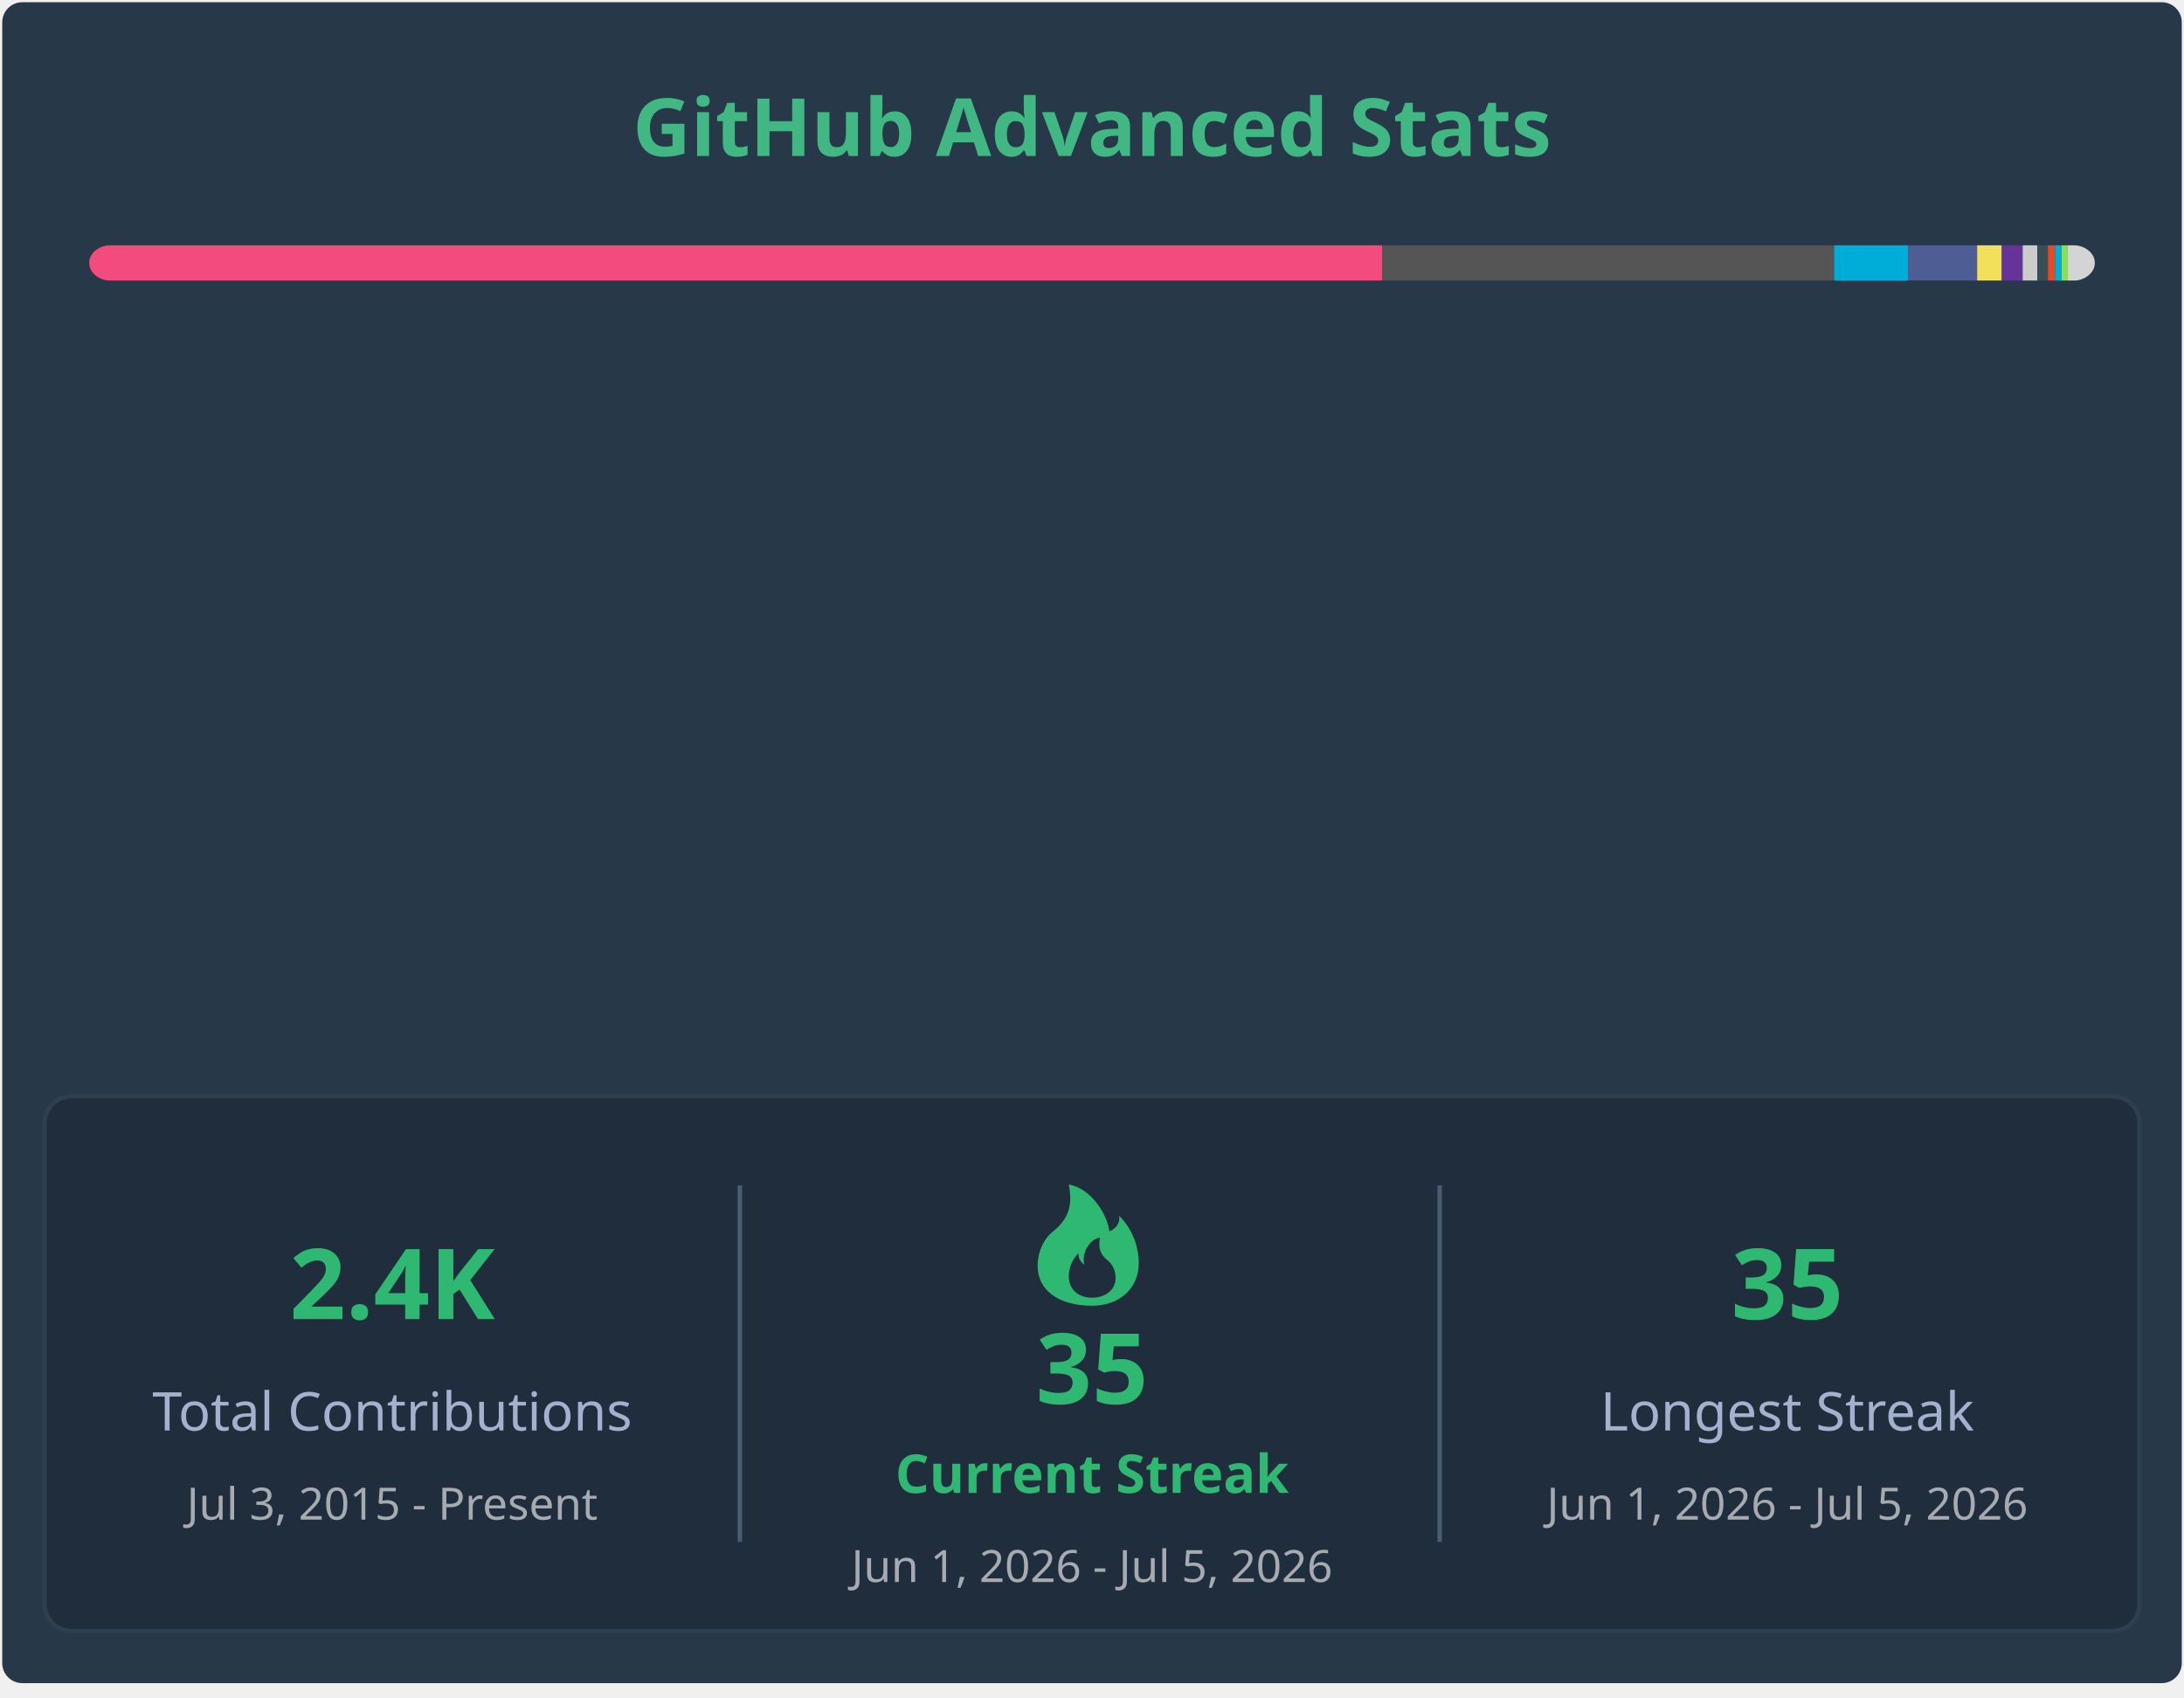
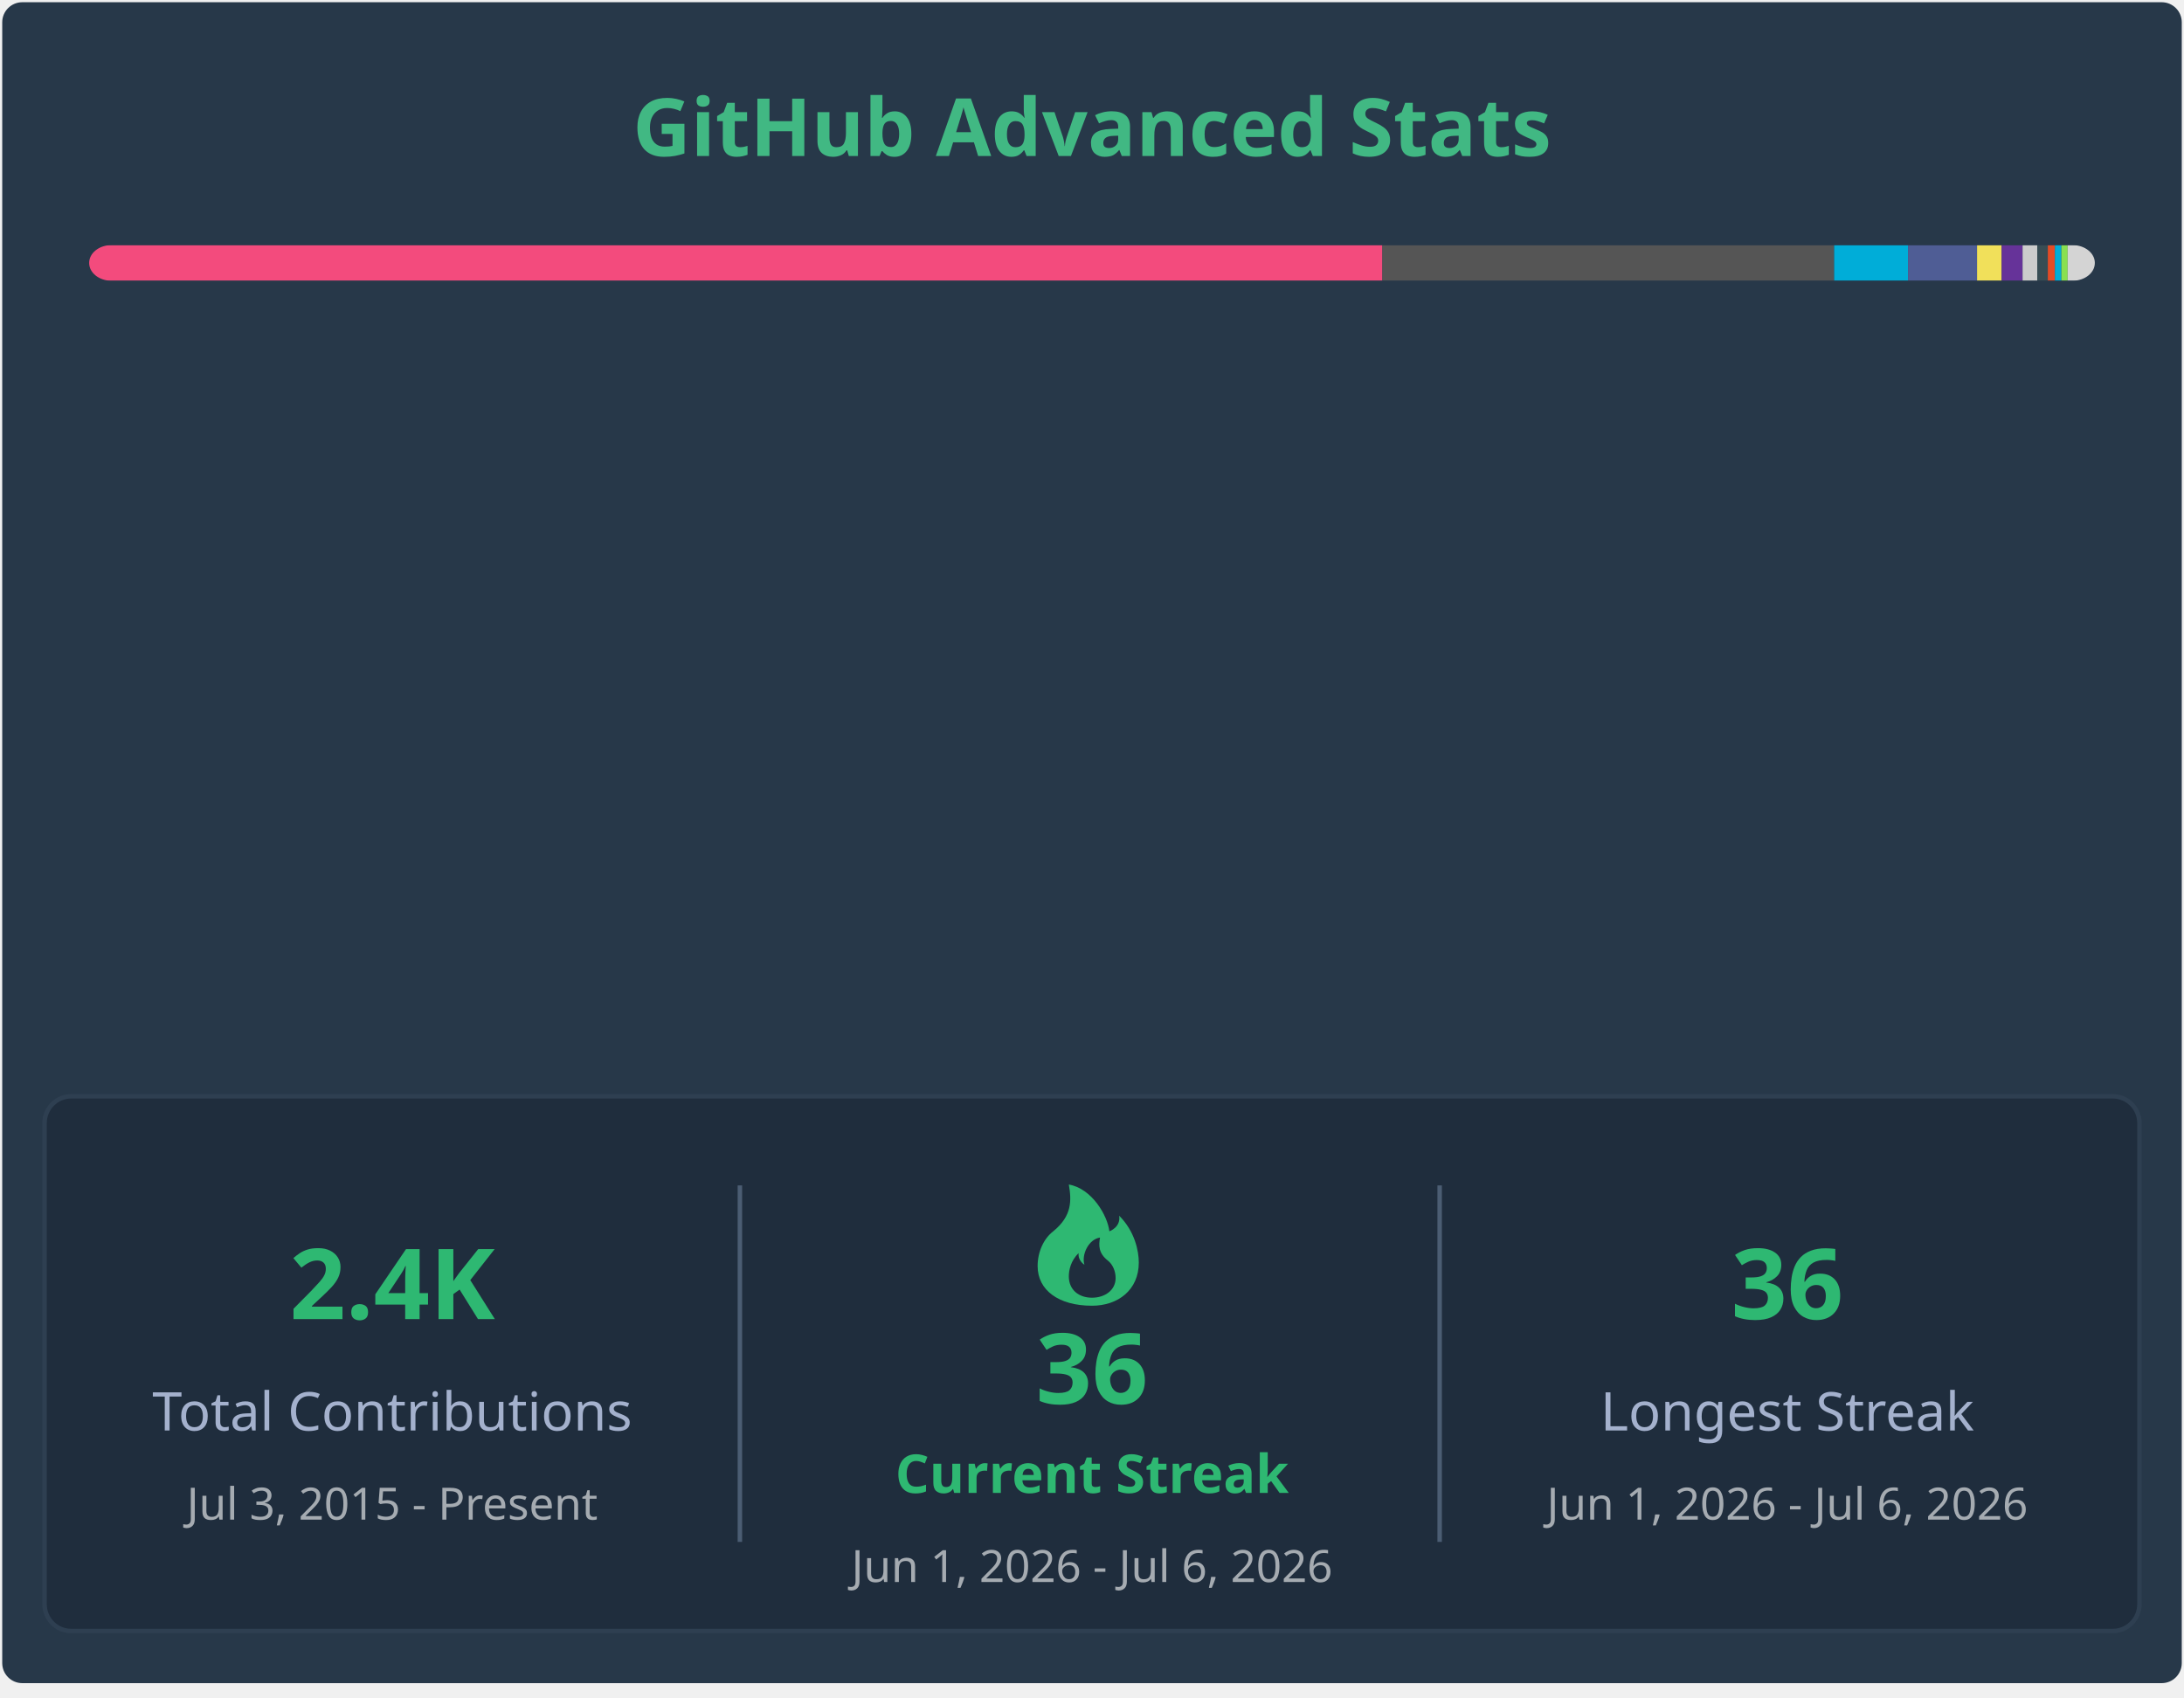
<svg xmlns="http://www.w3.org/2000/svg" width="490" height="381" viewBox="0 0 490 381" fill="none" role="img" aria-labelledby="descId">
  <style>
        .header {
            font: 600 18px 'Segoe UI', Ubuntu, Sans-Serif;
            fill: #41b883;
            animation: fadeInAnimation 0.8s ease-in-out forwards;
        }
        .stat-label {
            font: 600 12px 'Segoe UI', Ubuntu, Sans-Serif;
            fill: #fffefe;
        }
        .stat-value {
            font: 700 12px 'Segoe UI', Ubuntu, Sans-Serif;
            fill: #41b883;
        }
        .lang-name {
            font: 400 11px "Segoe UI", Ubuntu, Sans-Serif;
            fill: #fffefe;
        }
        .stagger {
            opacity: 0;
            animation: fadeInAnimation 0.3s ease-in-out forwards;
        }
        @keyframes fadeInAnimation {
            from { opacity: 0; }
            to { opacity: 1; }
        }
    </style>
  <rect x="0.5" y="0.5" rx="4.5" height="99%" stroke="#e4e2e2" width="489" fill="#273849" stroke-opacity="0" />
  <g transform="translate(245, 35)">
    <text x="0" y="0" class="header" text-anchor="middle">GitHub Advanced Stats</text>
  </g>
  <g transform="translate(20, 55)">
    <mask id="rect-mask">
      <rect x="0" y="0" width="450" height="8" fill="white" rx="5" />
    </mask>
    <rect mask="url(#rect-mask)" x="0" y="0" width="290.149" height="8" fill="#f34b7d" />
    <rect mask="url(#rect-mask)" x="290.149" y="0" width="101.359" height="8" fill="#555555" />
    <rect mask="url(#rect-mask)" x="391.508" y="0" width="16.569" height="8" fill="#00ADD8" />
-     <rect mask="url(#rect-mask)" x="408.077" y="0" width="15.516" height="8" fill="#4F5D95" />
-     <rect mask="url(#rect-mask)" x="423.593" y="0" width="5.522" height="8" fill="#f1e05a" />
-     <rect mask="url(#rect-mask)" x="429.115" y="0" width="4.696" height="8" fill="#663399" />
-     <rect mask="url(#rect-mask)" x="433.811" y="0" width="3.286" height="8" fill="#cccccc" />
-     <rect mask="url(#rect-mask)" x="437.097" y="0" width="2.369" height="8" fill="#384d54" />
-     <rect mask="url(#rect-mask)" x="439.466" y="0" width="1.596" height="8" fill="#e34c26" />
-     <rect mask="url(#rect-mask)" x="441.062" y="0" width="1.452" height="8" fill="#00ADD8" />
-     <rect mask="url(#rect-mask)" x="442.514" y="0" width="1.403" height="8" fill="#89e051" />
-     <rect mask="url(#rect-mask)" x="443.917" y="0" width="6.083" height="8" fill="#d4d4d4" />
+     <rect mask="url(#rect-mask)" x="408.077" y="0" width="15.494" height="8" fill="#4F5D95" />
+     <rect mask="url(#rect-mask)" x="423.571" y="0" width="5.522" height="8" fill="#f1e05a" />
+     <rect mask="url(#rect-mask)" x="429.094" y="0" width="4.696" height="8" fill="#663399" />
+     <rect mask="url(#rect-mask)" x="433.79" y="0" width="3.286" height="8" fill="#cccccc" />
+     <rect mask="url(#rect-mask)" x="437.075" y="0" width="2.369" height="8" fill="#384d54" />
+     <rect mask="url(#rect-mask)" x="439.445" y="0" width="1.596" height="8" fill="#e34c26" />
+     <rect mask="url(#rect-mask)" x="441.04" y="0" width="1.452" height="8" fill="#00ADD8" />
+     <rect mask="url(#rect-mask)" x="442.492" y="0" width="1.403" height="8" fill="#89e051" />
+     <rect mask="url(#rect-mask)" x="443.895" y="0" width="6.105" height="8" fill="#d4d4d4" />
    <g transform="translate(5, 25)">
      <g transform="translate(0, 0)">
        <g transform="translate(0, 0)">
          <g transform="translate(0, 0)" class="stagger" style="animation-delay: 450ms">
            <circle cx="5" cy="6" r="5" fill="#f34b7d" />
            <text x="15" y="10" class="lang-name">C++ 64.48%</text>
          </g>
          <g transform="translate(0, 25)" class="stagger" style="animation-delay: 550ms">
            <circle cx="5" cy="6" r="5" fill="#555555" />
            <text x="15" y="10" class="lang-name">C 22.52%</text>
          </g>
          <g transform="translate(0, 50)" class="stagger" style="animation-delay: 650ms">
            <circle cx="5" cy="6" r="5" fill="#00ADD8" />
            <text x="15" y="10" class="lang-name">Go 3.68%</text>
          </g>
          <g transform="translate(0, 75)" class="stagger" style="animation-delay: 750ms">
            <circle cx="5" cy="6" r="5" fill="#4F5D95" />
-             <text x="15" y="10" class="lang-name">PHP 3.45%</text>
+             <text x="15" y="10" class="lang-name">PHP 3.44%</text>
          </g>
          <g transform="translate(0, 100)" class="stagger" style="animation-delay: 850ms">
            <circle cx="5" cy="6" r="5" fill="#f1e05a" />
            <text x="15" y="10" class="lang-name">JavaScript 1.23%</text>
          </g>
          <g transform="translate(0, 125)" class="stagger" style="animation-delay: 950ms">
            <circle cx="5" cy="6" r="5" fill="#663399" />
            <text x="15" y="10" class="lang-name">CSS 1.04%</text>
          </g>
        </g>
        <g transform="translate(130, 0)">
          <g transform="translate(0, 0)" class="stagger" style="animation-delay: 450ms">
            <circle cx="5" cy="6" r="5" fill="#cccccc" />
            <text x="15" y="10" class="lang-name">Gettext Catalog 0.73%</text>
          </g>
          <g transform="translate(0, 25)" class="stagger" style="animation-delay: 550ms">
            <circle cx="5" cy="6" r="5" fill="#384d54" />
            <text x="15" y="10" class="lang-name">Dockerfile 0.53%</text>
          </g>
          <g transform="translate(0, 50)" class="stagger" style="animation-delay: 650ms">
            <circle cx="5" cy="6" r="5" fill="#e34c26" />
            <text x="15" y="10" class="lang-name">HTML 0.35%</text>
          </g>
          <g transform="translate(0, 75)" class="stagger" style="animation-delay: 750ms">
            <circle cx="5" cy="6" r="5" fill="#00ADD8" />
            <text x="15" y="10" class="lang-name">Go Template 0.32%</text>
          </g>
          <g transform="translate(0, 100)" class="stagger" style="animation-delay: 850ms">
            <circle cx="5" cy="6" r="5" fill="#89e051" />
            <text x="15" y="10" class="lang-name">Shell 0.31%</text>
          </g>
          <g transform="translate(0, 125)" class="stagger" style="animation-delay: 950ms">
            <circle cx="5" cy="6" r="5" fill="#d4d4d4" />
-             <text x="15" y="10" class="lang-name">Others 1.35%</text>
+             <text x="15" y="10" class="lang-name">Others 1.36%</text>
          </g>
        </g>
      </g>
      <g transform="translate(295, 2)">
        <g transform="translate(0, 2)" class="stagger" style="animation-delay: 0ms">
          <text x="0" y="10" class="stat-label">Total Commits:</text>
          <text x="115" y="10" class="stat-value">1.1K</text>
        </g>
        <g transform="translate(0, 24)" class="stagger" style="animation-delay: 100ms">
          <text x="0" y="10" class="stat-label">Merged PRs:</text>
          <text x="115" y="10" class="stat-value">143</text>
        </g>
        <g transform="translate(0, 46)" class="stagger" style="animation-delay: 200ms">
          <text x="0" y="10" class="stat-label">Code Reviews:</text>
          <text x="115" y="10" class="stat-value">3</text>
        </g>
        <g transform="translate(0, 68)" class="stagger" style="animation-delay: 300ms">
          <text x="0" y="10" class="stat-label">Total Issues:</text>
          <text x="115" y="10" class="stat-value">109</text>
        </g>
        <g transform="translate(0, 90)" class="stagger" style="animation-delay: 400ms">
          <text x="0" y="10" class="stat-label">Total Stars:</text>
          <text x="115" y="10" class="stat-value">6</text>
        </g>
        <g transform="translate(0, 112)" class="stagger" style="animation-delay: 500ms">
          <text x="0" y="10" class="stat-label">Total Repositories:</text>
          <text x="115" y="10" class="stat-value">16</text>
        </g>
        <g transform="translate(0, 134)" class="stagger" style="animation-delay: 600ms">
          <text x="0" y="10" class="stat-label">Followers:</text>
          <text x="115" y="10" class="stat-value">10</text>
        </g>
      </g>
    </g>
  </g>
  <g transform="translate(10, 246)">
    <rect width="470" height="120" rx="6" fill="#1f2d3d" stroke="#2e3f51" stroke-width="1" />
    <g transform="translate(0, 20)">
      <text x="78" y="30" fill="#2eb872" font-family="Segoe UI, Ubuntu, sans-serif" font-weight="bold" font-size="22px" text-anchor="middle">
                2.4K
            </text>
      <text x="78" y="55" fill="#a4b1cd" font-family="Segoe UI, Ubuntu, sans-serif" font-size="12px" text-anchor="middle">
                Total Contributions
            </text>
      <text x="78" y="75" fill="#ffffff" opacity="0.6" font-family="Segoe UI, Ubuntu, sans-serif" font-size="10px" text-anchor="middle">
                Jul  3, 2015 - Present
            </text>
    </g>
    <line x1="156" y1="20" x2="156" y2="100" stroke="#4b5d73" stroke-width="1" />
    <g transform="translate(156, 15)">
      <path d="M79,32 C84.8,32 89.5,28.5 89.5,22.3 C89.5,19.7 88.6,15.3 85.1,11.8 C85.5,14.4 82.9,15.3 82.9,15.3 C82.5,11.8 79,5.7 73.8,4.8 C74.4,8.3 74.6,11.8 70.3,15.3 C68.1,17 66.8,20 66.8,23.1 C66.8,28.5 71.5,32 79,32 M79,30.2 C76.1,30.2 73.8,28.5 73.8,25.4 C73.8,24.1 74.2,21.9 76,20.2 C75.8,21.9 77.3,22.8 77.3,22.8 C76.6,20.6 78.2,17.1 80.8,16.7 C80.5,18.4 80.4,20.2 82.6,21.9 C83.7,22.8 84.3,24.3 84.3,25.8 C84.3,28.5 81.9,30.2 79,30.2" fill="#2eb872" />
      <text x="79" y="54" fill="#2eb872" font-family="Segoe UI, Ubuntu, sans-serif" font-weight="bold" font-size="22px" text-anchor="middle">
-                 35
+                 36
            </text>
      <text x="79" y="74" fill="#2eb872" font-family="Segoe UI, Ubuntu, sans-serif" font-weight="bold" font-size="12px" text-anchor="middle">
                Current Streak
            </text>
      <text x="79" y="94" fill="#ffffff" opacity="0.6" font-family="Segoe UI, Ubuntu, sans-serif" font-size="10px" text-anchor="middle">
-                 Jun  1, 2026 - Jul  5, 2026
+                 Jun  1, 2026 - Jul  6, 2026
            </text>
    </g>
    <line x1="313" y1="20" x2="313" y2="100" stroke="#4b5d73" stroke-width="1" />
    <g transform="translate(313, 20)">
      <text x="78" y="30" fill="#2eb872" font-family="Segoe UI, Ubuntu, sans-serif" font-weight="bold" font-size="22px" text-anchor="middle">
-                 35
+                 36
            </text>
      <text x="78" y="55" fill="#a4b1cd" font-family="Segoe UI, Ubuntu, sans-serif" font-size="12px" text-anchor="middle">
                Longest Streak
            </text>
      <text x="78" y="75" fill="#ffffff" opacity="0.6" font-family="Segoe UI, Ubuntu, sans-serif" font-size="10px" text-anchor="middle">
-                 Jun  1, 2026 - Jul  5, 2026
+                 Jun  1, 2026 - Jul  6, 2026
            </text>
    </g>
  </g>
</svg>
